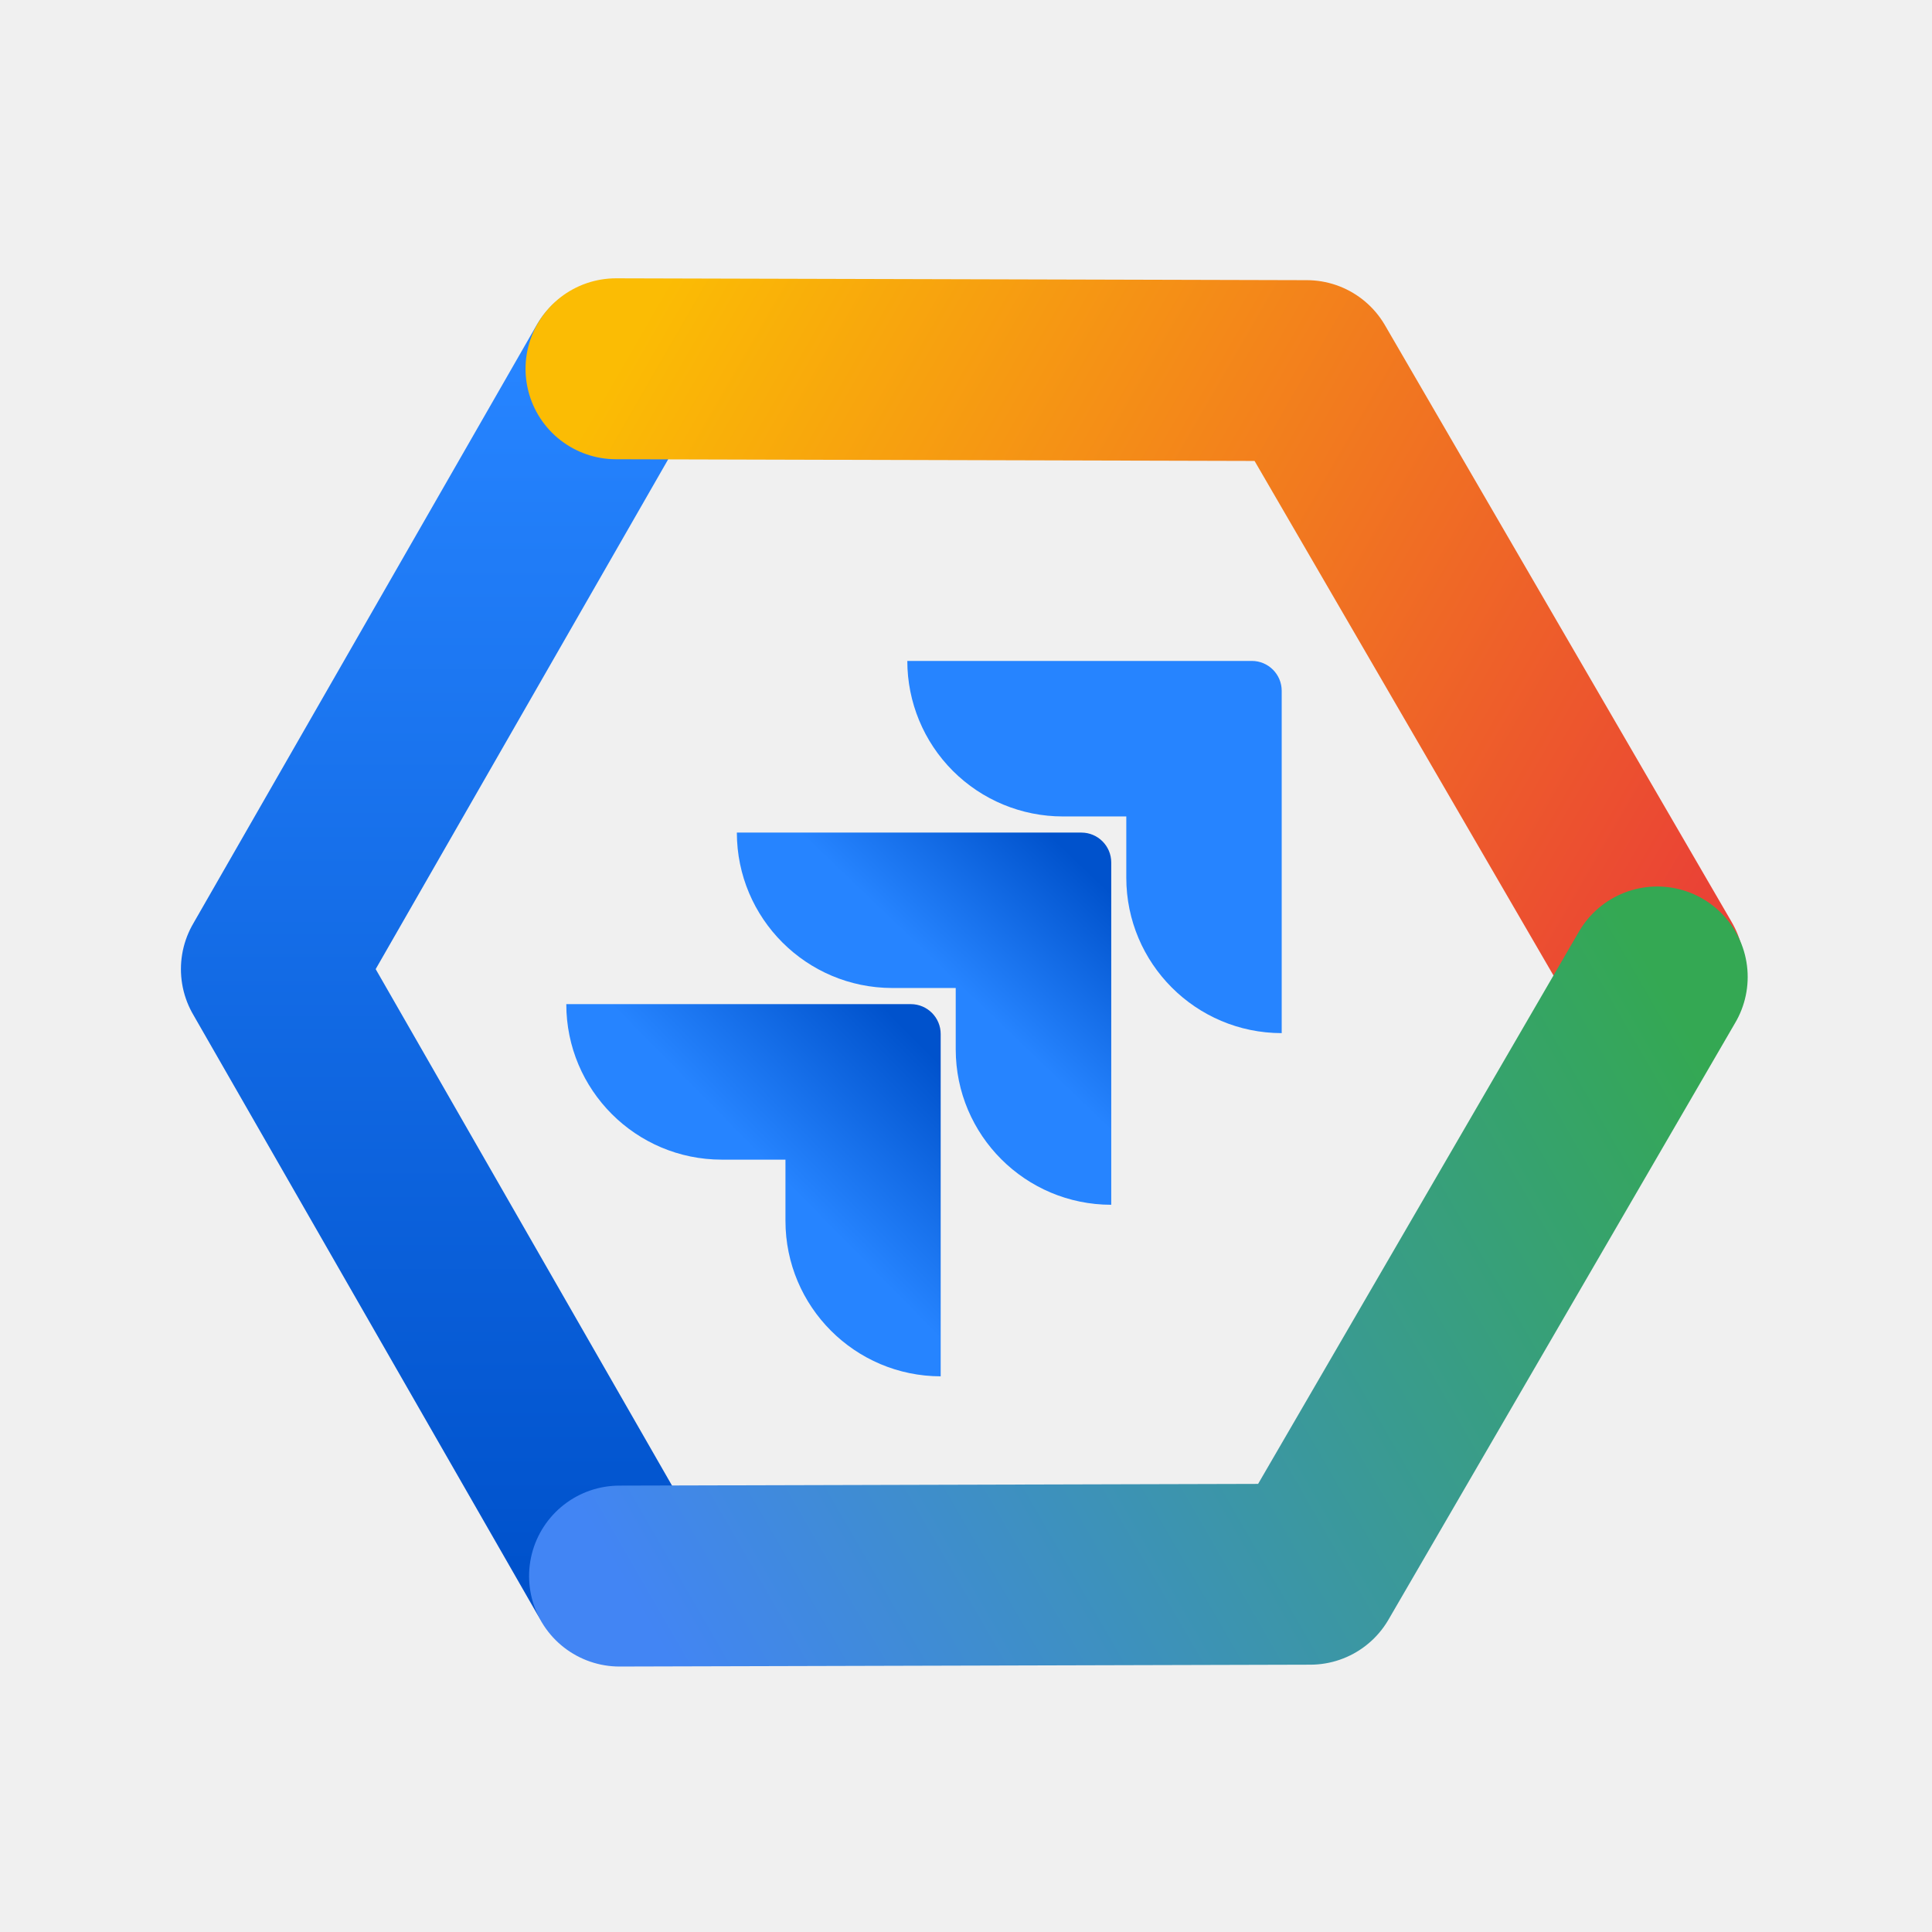
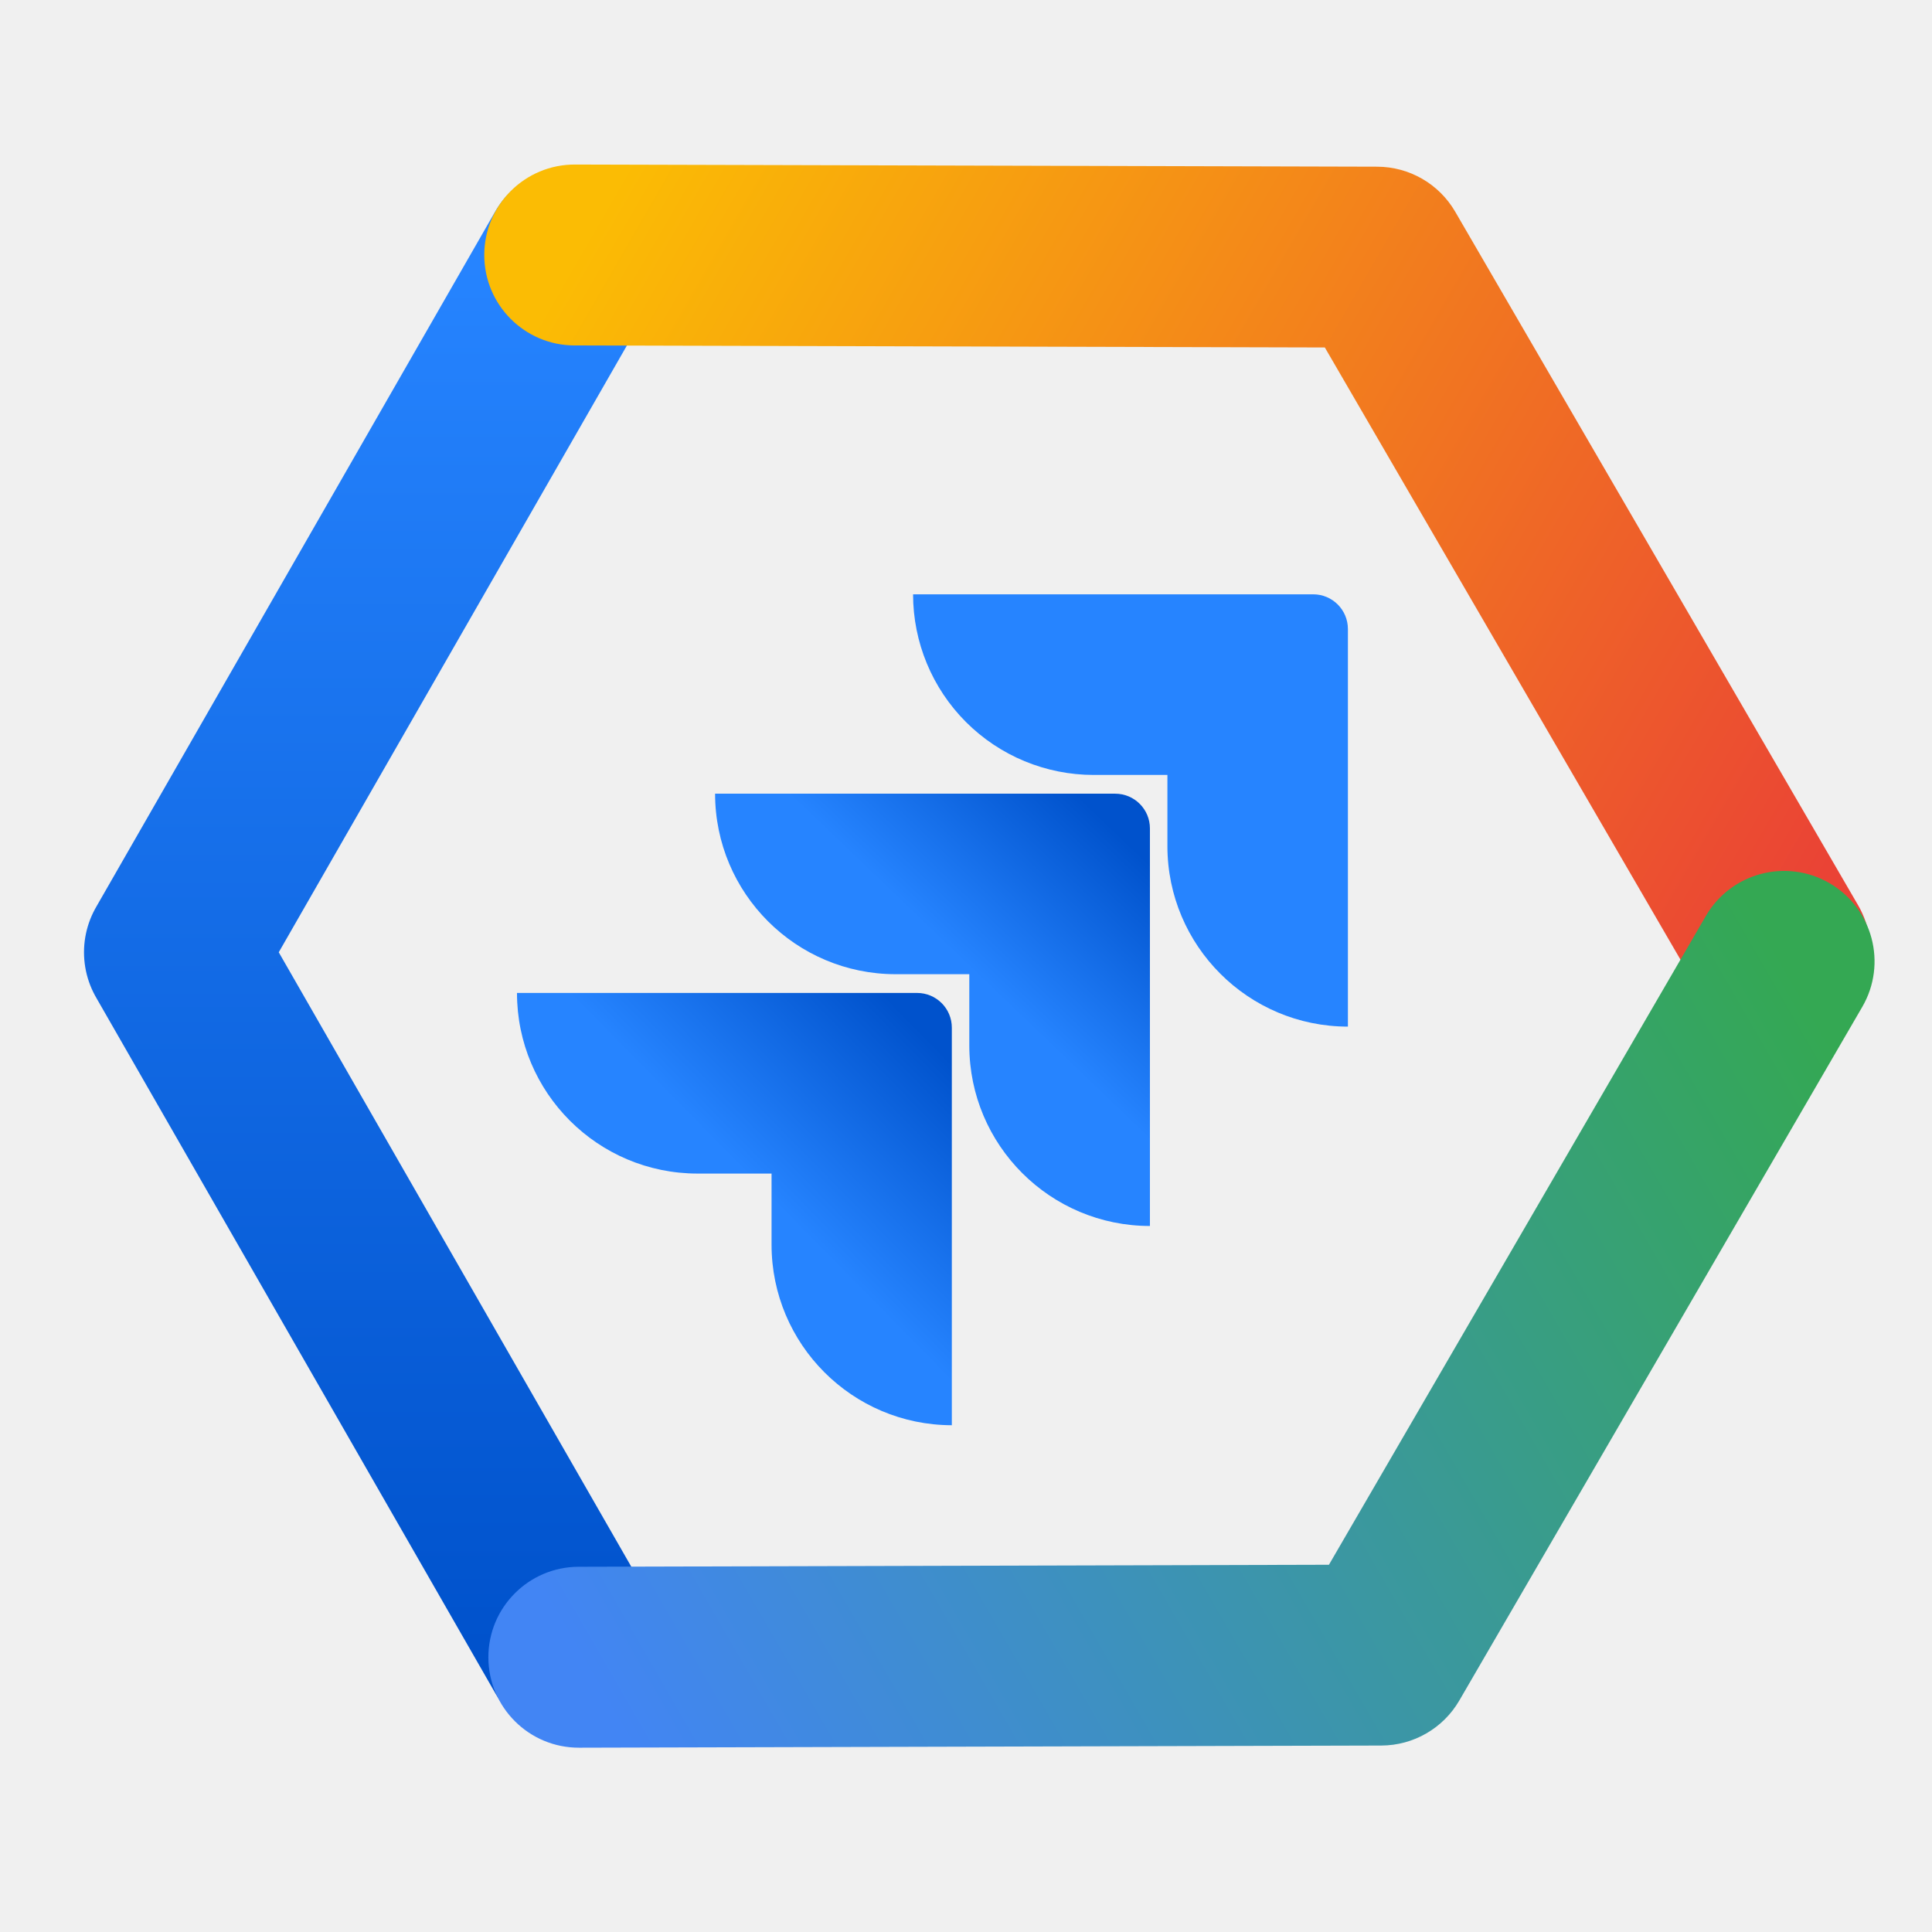
<svg xmlns="http://www.w3.org/2000/svg" width="299" height="299" viewBox="0 0 299 299" fill="none">
-   <path d="M95.199 57.263L42 149.982L95.199 242.7" stroke="url(#paint0_linear_1546_673)" stroke-width="28" stroke-linecap="round" stroke-linejoin="round" />
-   <path d="M255.928 149.791L202.23 57.359L95.334 57.072" stroke="url(#paint1_linear_1546_673)" stroke-width="28" stroke-linecap="round" stroke-linejoin="round" />
-   <path d="M95.881 243.916L202.777 243.629L256.475 151.197" stroke="url(#paint2_linear_1546_673)" stroke-width="28" stroke-linecap="round" stroke-linejoin="round" />
  <g clip-path="url(#clip0_1546_673)">
-     <path d="M193.734 102.286H140.418C140.418 108.669 142.954 114.791 147.467 119.304C151.981 123.818 158.102 126.354 164.485 126.354H174.307V135.836C174.315 149.116 185.079 159.88 198.359 159.889V106.911C198.359 104.358 196.288 102.286 193.734 102.286Z" fill="#2684FF" />
-     <path d="M167.352 128.852H114.037C114.045 142.132 124.809 152.895 138.089 152.904H147.91V162.417C147.927 175.697 158.698 186.453 171.978 186.453V133.478C171.978 130.923 169.907 128.852 167.352 128.852Z" fill="url(#paint3_linear_1546_673)" />
-     <path d="M140.956 155.401H87.641C87.641 168.694 98.416 179.469 111.708 179.469H121.56V188.951C121.569 202.219 132.313 212.978 145.582 213.003V160.027C145.582 157.472 143.511 155.401 140.956 155.401Z" fill="url(#paint4_linear_1546_673)" />
+     <path d="M88.79 39.685L27 147.376L88.79 255.066" stroke="url(#paint0_linear_1546_673)" stroke-width="28" stroke-linecap="round" stroke-linejoin="round" />
+     <path d="M263.367 154.186C267.251 160.872 275.819 163.143 282.505 159.259C289.191 155.375 291.462 146.807 287.578 140.121L275.472 147.154L263.367 154.186ZM213.104 39.798L225.21 32.765C222.711 28.463 218.117 25.811 213.142 25.798L213.104 39.798ZM88.984 25.464C81.252 25.443 74.967 31.694 74.946 39.426C74.925 47.158 81.176 53.443 88.908 53.464L88.946 39.464L88.984 25.464ZM275.472 147.154L287.578 140.121L225.21 32.765L213.104 39.798L200.999 46.83L263.367 154.186L275.472 147.154ZM213.104 39.798L213.142 25.798L88.984 25.464L88.946 39.464L88.908 53.464L213.066 53.797L213.104 39.798Z" fill="url(#paint1_linear_1546_673)" />
+     <path d="M89.544 242.477C81.812 242.498 75.561 248.783 75.582 256.515C75.603 264.247 81.887 270.498 89.619 270.477L89.582 256.477L89.544 242.477ZM213.74 256.143L213.777 270.143C218.752 270.13 223.346 267.477 225.845 263.176L213.74 256.143ZM288.213 155.82C292.097 149.134 289.826 140.566 283.14 136.682C276.455 132.798 267.886 135.069 264.002 141.755L276.108 148.787L288.213 155.82ZM89.582 256.477L89.619 270.477L213.777 270.143L213.74 256.143L213.702 242.143L89.544 242.477L89.582 256.477ZM213.74 256.143L225.845 263.176L288.213 155.82L276.108 148.787L264.002 141.755L201.634 249.111L213.74 256.143Z" fill="url(#paint2_linear_1546_673)" />
+     <g clip-path="url(#clip1_1546_673)">
+       <path d="M203.233 91.978H141.309C141.309 99.391 144.254 106.501 149.496 111.744C154.738 116.986 161.849 119.931 169.262 119.931H180.67V130.945C180.68 146.369 193.181 158.871 208.605 158.881V97.35C208.605 94.383 206.201 91.978 203.233 91.978Z" fill="#2684FF" />
+       <path d="M172.592 122.833H110.668C110.678 138.257 123.179 150.759 138.604 150.769H150.011V161.818C150.031 177.242 162.54 189.735 177.965 189.735V128.206C177.965 125.239 175.559 122.833 172.592 122.833Z" fill="url(#paint3_linear_1546_673)" />
+       <path d="M141.935 153.67H80.01C80.01 169.108 92.526 181.624 107.964 181.624H119.407V192.637C119.417 208.047 131.896 220.543 147.307 220.572V159.042C147.307 156.075 144.902 153.67 141.935 153.67Z" fill="url(#paint4_linear_1546_673)" />
+     </g>
  </g>
  <defs>
-     <linearGradient id="paint0_linear_1546_673" x1="42" y1="57.263" x2="42" y2="242.7" gradientUnits="userSpaceOnUse">
+     <linearGradient id="paint0_linear_1546_673" x1="27" y1="39.685" x2="27" y2="255.066" gradientUnits="userSpaceOnUse">
      <stop stop-color="#2684FF" />
      <stop offset="1" stop-color="#0052CC" />
    </linearGradient>
-     <linearGradient id="paint1_linear_1546_673" x1="282.527" y1="103.719" x2="121.934" y2="11" gradientUnits="userSpaceOnUse">
+     <linearGradient id="paint1_linear_1546_673" x1="306.367" y1="93.643" x2="119.842" y2="-14.049" gradientUnits="userSpaceOnUse">
      <stop stop-color="#EA4335" />
      <stop offset="1" stop-color="#FBBC04" />
    </linearGradient>
-     <linearGradient id="paint2_linear_1546_673" x1="122.48" y1="289.988" x2="283.074" y2="197.269" gradientUnits="userSpaceOnUse">
+     <linearGradient id="paint2_linear_1546_673" x1="120.477" y1="309.988" x2="307.002" y2="202.297" gradientUnits="userSpaceOnUse">
      <stop stop-color="#4285F4" />
      <stop offset="1" stop-color="#34A853" />
    </linearGradient>
-     <linearGradient id="paint3_linear_1546_673" x1="170.837" y1="128.944" x2="148.295" y2="152.466" gradientUnits="userSpaceOnUse">
+     <linearGradient id="paint3_linear_1546_673" x1="176.64" y1="122.941" x2="150.458" y2="150.26" gradientUnits="userSpaceOnUse">
      <stop offset="0.18" stop-color="#0052CC" />
      <stop offset="1" stop-color="#2684FF" />
    </linearGradient>
-     <linearGradient id="paint4_linear_1546_673" x1="145.967" y1="155.663" x2="119.892" y2="181.318" gradientUnits="userSpaceOnUse">
+     <linearGradient id="paint4_linear_1546_673" x1="147.755" y1="153.974" x2="117.469" y2="183.772" gradientUnits="userSpaceOnUse">
      <stop offset="0.18" stop-color="#0052CC" />
      <stop offset="1" stop-color="#2684FF" />
    </linearGradient>
    <clipPath id="clip0_1546_673">
-       <rect width="124" height="124" fill="white" transform="translate(81 89.0029)" />
+       <rect width="299" height="299" fill="white" />
+     </clipPath>
+     <clipPath id="clip1_1546_673">
+       <rect width="144.023" height="144.022" fill="white" transform="translate(72.2969 76.5498)" />
    </clipPath>
  </defs>
</svg>
